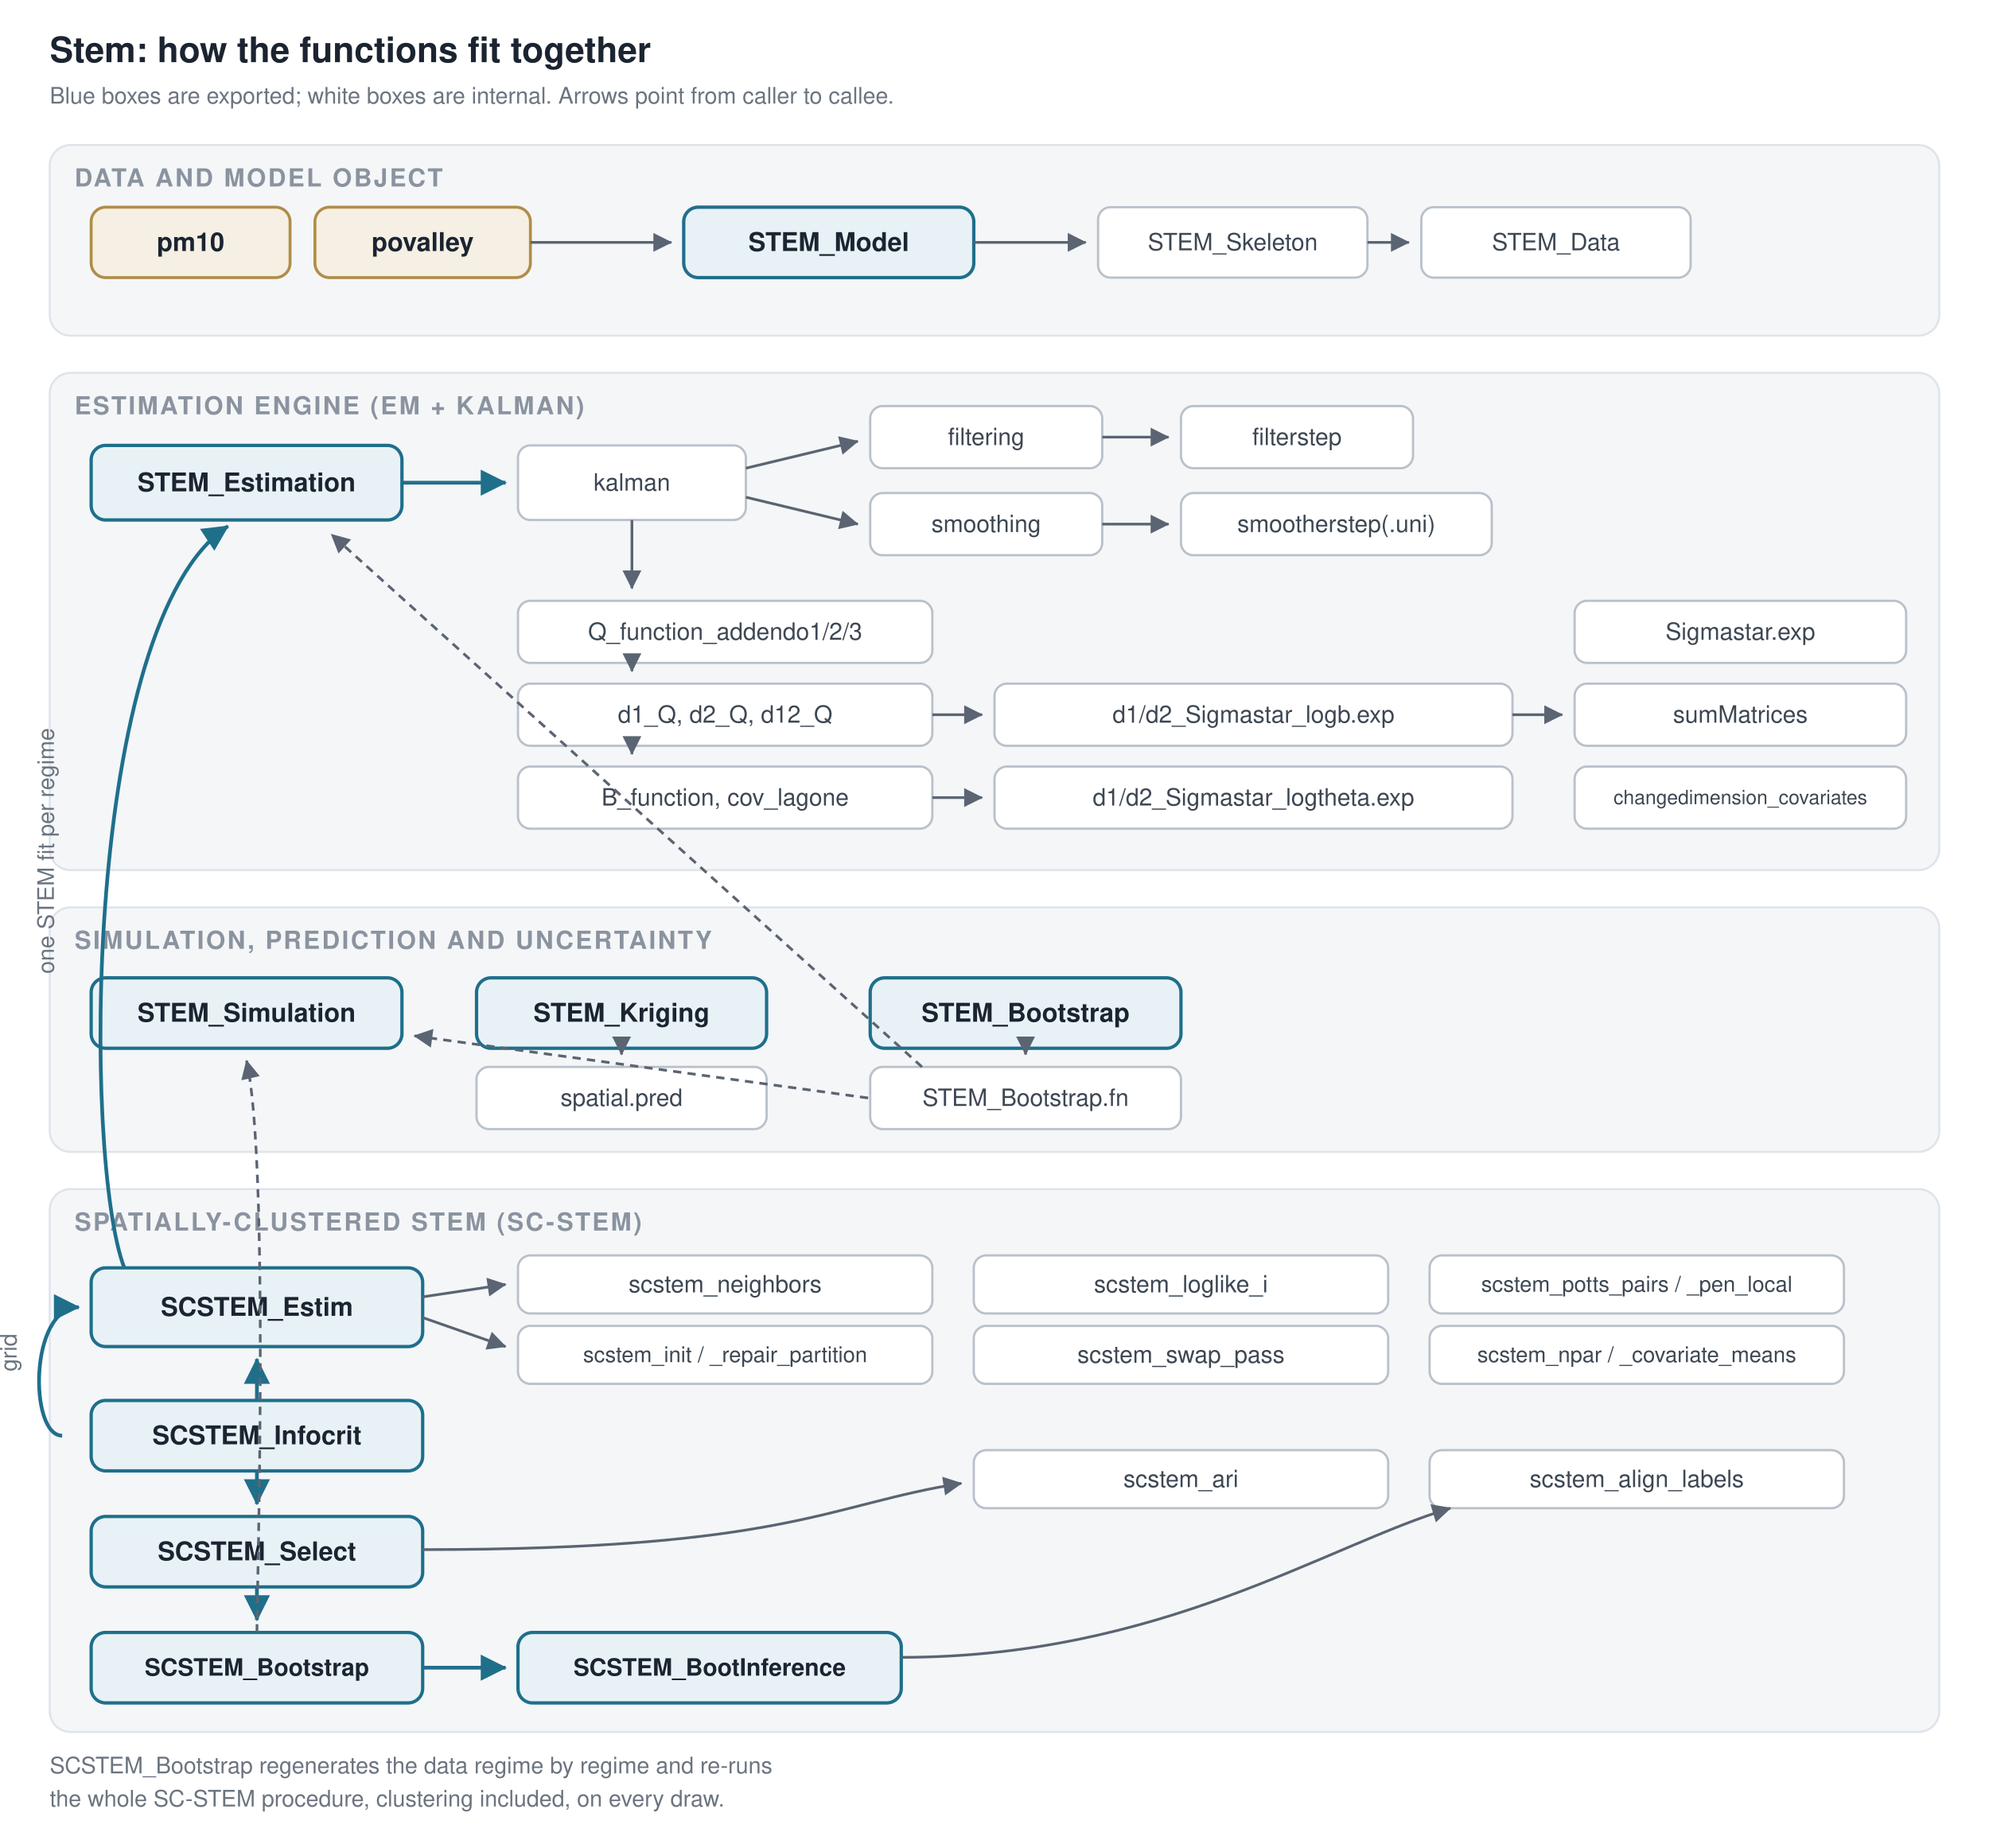
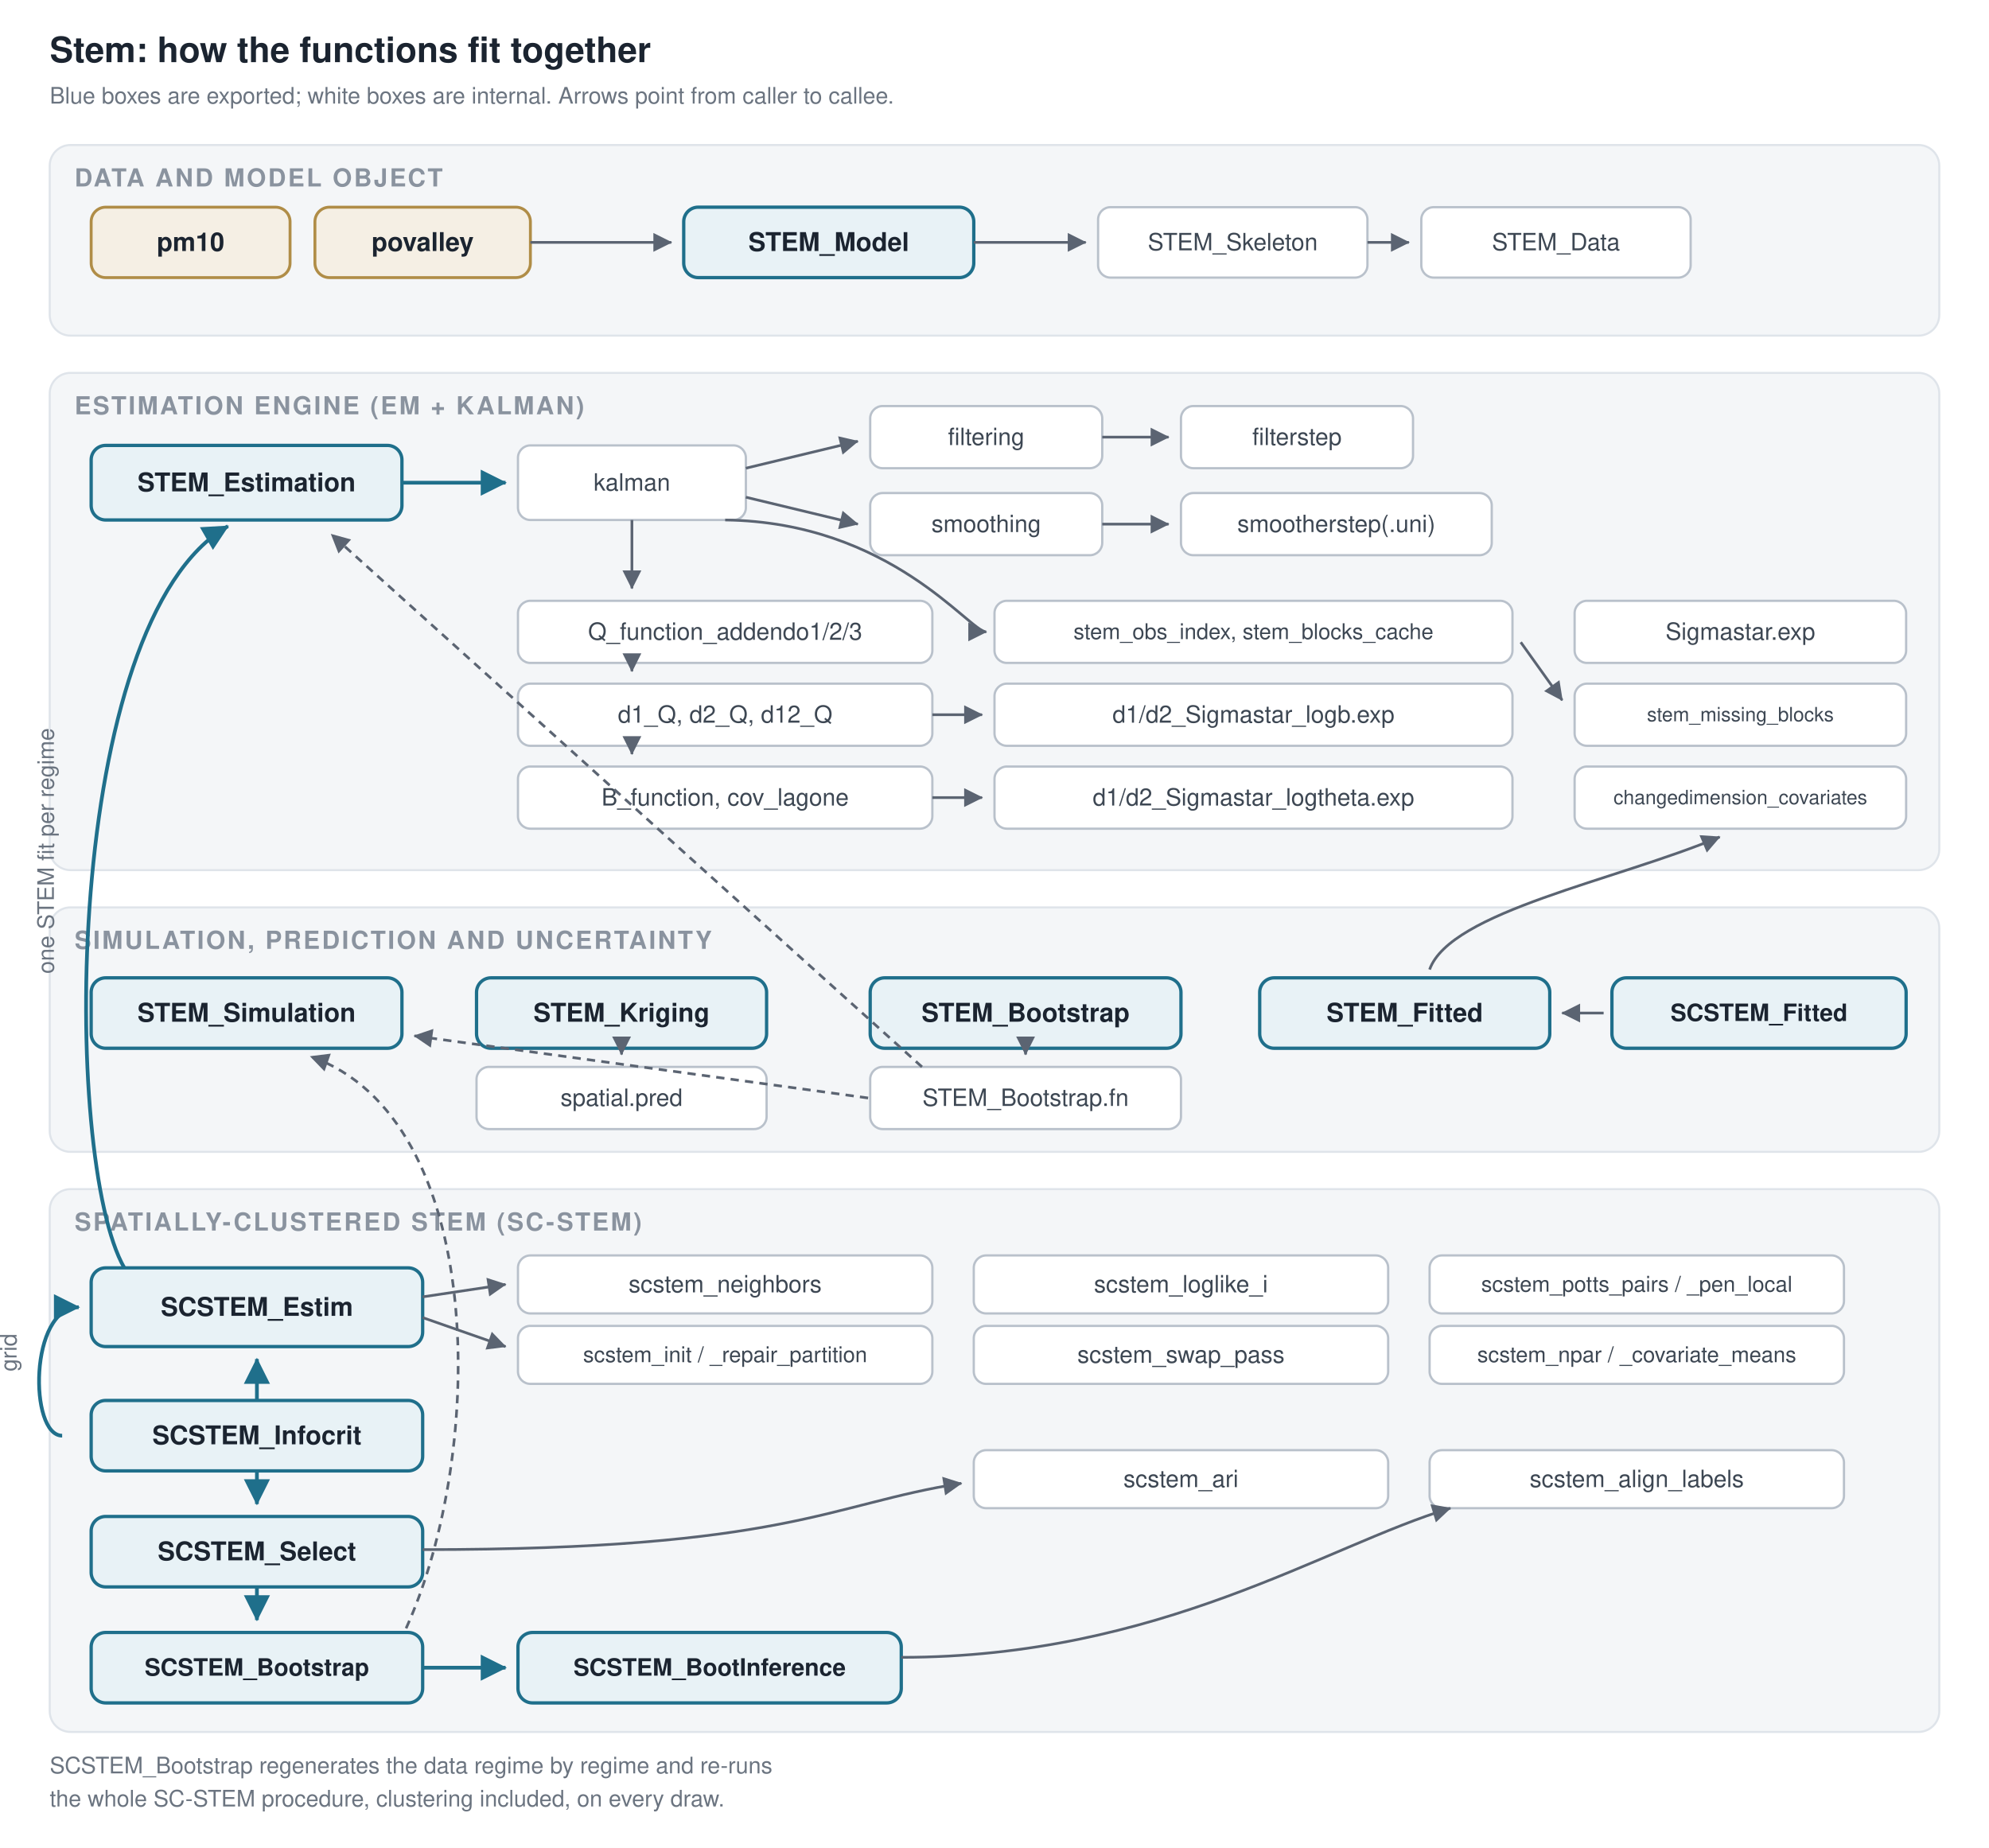
<svg xmlns="http://www.w3.org/2000/svg" viewBox="0 0 960 892" font-family="ui-sans-serif, system-ui, -apple-system, 'Segoe UI', Helvetica, Arial, sans-serif">
  <defs>
    <marker id="arrow" viewBox="0 0 10 10" refX="9.5" refY="5" markerWidth="7" markerHeight="7" orient="auto-start-reverse">
      <path d="M 0 0 L 10 5 L 0 10 z" fill="#5b6472" />
    </marker>
    <marker id="arrowAccent" viewBox="0 0 10 10" refX="9.5" refY="5" markerWidth="7" markerHeight="7" orient="auto-start-reverse">
      <path d="M 0 0 L 10 5 L 0 10 z" fill="#1f6f8b" />
    </marker>
    <style>
      .band     { fill:#f4f6f8; stroke:#dfe4ea; stroke-width:1; rx:10; }
      .bandlab  { font-size:12px; font-weight:600; fill:#8a939f; letter-spacing:.08em; }
      .exported { fill:#e8f2f6; stroke:#1f6f8b; stroke-width:1.6; rx:7; }
      .internal { fill:#ffffff; stroke:#b9c1cb; stroke-width:1.1; rx:6; }
      .dataset  { fill:#f5efe4; stroke:#b08d47; stroke-width:1.4; rx:7; }
      .edge     { stroke:#5b6472; stroke-width:1.3; fill:none; marker-end:url(#arrow); }
      .edgeA    { stroke:#1f6f8b; stroke-width:1.8; fill:none; marker-end:url(#arrowAccent); }
      .note     { font-size:11px; fill:#6b7480; }
    </style>
  </defs>
  <rect width="960" height="892" fill="#ffffff" />
  <text x="24" y="30" font-size="17" font-weight="700" fill="#1b2430">Stem: how the functions fit together</text>
  <text x="24" y="50" font-size="11" fill="#6b7480">Blue boxes are exported; white boxes are internal. Arrows point from caller to callee.</text>
  <rect class="band" x="24" y="70" width="912" height="92" />
  <text x="36" y="90" class="bandlab">DATA AND MODEL OBJECT</text>
  <rect class="band" x="24" y="180" width="912" height="240" />
  <text x="36" y="200" class="bandlab">ESTIMATION ENGINE (EM + KALMAN)</text>
  <rect class="band" x="24" y="438" width="912" height="118" />
  <text x="36" y="458" class="bandlab">SIMULATION, PREDICTION AND UNCERTAINTY</text>
  <rect class="band" x="24" y="574" width="912" height="262" />
  <text x="36" y="594" class="bandlab">SPATIALLY-CLUSTERED STEM (SC-STEM)</text>
  <rect class="dataset" x="44" y="100" width="96" height="34" />
  <text x="92" y="121.17" text-anchor="middle" font-size="12.5" font-weight="600" fill="#1b2430">pm10</text>
  <rect class="dataset" x="152" y="100" width="104" height="34" />
  <text x="204" y="121.17" text-anchor="middle" font-size="12.5" font-weight="600" fill="#1b2430">povalley</text>
  <rect class="exported" x="330" y="100" width="140" height="34" />
  <text x="400" y="121.17" text-anchor="middle" font-size="12.5" font-weight="600" fill="#1b2430">STEM_Model</text>
  <rect class="internal" x="530" y="100" width="130" height="34" />
  <text x="595" y="120.83" text-anchor="middle" font-size="11.5" fill="#3d4753">STEM_Skeleton</text>
  <rect class="internal" x="686" y="100" width="130" height="34" />
  <text x="751" y="120.83" text-anchor="middle" font-size="11.5" fill="#3d4753">STEM_Data</text>
  <rect class="exported" x="44" y="215" width="150" height="36" />
  <text x="119" y="237.17" text-anchor="middle" font-size="12.5" font-weight="600" fill="#1b2430">STEM_Estimation</text>
  <rect class="internal" x="250" y="215" width="110" height="36" />
  <text x="305" y="236.83" text-anchor="middle" font-size="11.5" fill="#3d4753">kalman</text>
  <rect class="internal" x="420" y="196" width="112" height="30" />
  <text x="476" y="214.83" text-anchor="middle" font-size="11.5" fill="#3d4753">filtering</text>
  <rect class="internal" x="570" y="196" width="112" height="30" />
  <text x="626" y="214.83" text-anchor="middle" font-size="11.5" fill="#3d4753">filterstep</text>
  <rect class="internal" x="420" y="238" width="112" height="30" />
  <text x="476" y="256.83" text-anchor="middle" font-size="11.5" fill="#3d4753">smoothing</text>
  <rect class="internal" x="570" y="238" width="150" height="30" />
  <text x="645" y="256.83" text-anchor="middle" font-size="11.5" fill="#3d4753">smootherstep(.uni)</text>
  <rect class="internal" x="250" y="290" width="200" height="30" />
  <text x="350" y="308.83" text-anchor="middle" font-size="11.5" fill="#3d4753">Q_function_addendo1/2/3</text>
  <rect class="internal" x="250" y="330" width="200" height="30" />
  <text x="350" y="348.83" text-anchor="middle" font-size="11.5" fill="#3d4753">d1_Q, d2_Q, d12_Q</text>
  <rect class="internal" x="250" y="370" width="200" height="30" />
  <text x="350" y="388.83" text-anchor="middle" font-size="11.5" fill="#3d4753">B_function, cov_lagone</text>
+   <rect class="internal" x="480" y="290" width="250" height="30" />
+   <text x="605" y="308.5" text-anchor="middle" font-size="10.5" fill="#3d4753">stem_obs_index, stem_blocks_cache</text>
  <rect class="internal" x="480" y="330" width="250" height="30" />
  <text x="605" y="348.83" text-anchor="middle" font-size="11.5" fill="#3d4753">d1/d2_Sigmastar_logb.exp</text>
  <rect class="internal" x="480" y="370" width="250" height="30" />
  <text x="605" y="388.83" text-anchor="middle" font-size="11.5" fill="#3d4753">d1/d2_Sigmastar_logtheta.exp</text>
  <rect class="internal" x="760" y="290" width="160" height="30" />
  <text x="840" y="308.83" text-anchor="middle" font-size="11.5" fill="#3d4753">Sigmastar.exp</text>
  <rect class="internal" x="760" y="330" width="160" height="30" />
-   <text x="840" y="348.83" text-anchor="middle" font-size="11.5" fill="#3d4753">sumMatrices</text>
+   <text x="840" y="348.17" text-anchor="middle" font-size="9.5" fill="#3d4753">stem_missing_blocks</text>
  <rect class="internal" x="760" y="370" width="160" height="30" />
  <text x="840" y="388.17" text-anchor="middle" font-size="9.5" fill="#3d4753">changedimension_covariates</text>
  <rect class="exported" x="44" y="472" width="150" height="34" />
  <text x="119" y="493.17" text-anchor="middle" font-size="12.5" font-weight="600" fill="#1b2430">STEM_Simulation</text>
  <rect class="exported" x="230" y="472" width="140" height="34" />
  <text x="300" y="493.17" text-anchor="middle" font-size="12.5" font-weight="600" fill="#1b2430">STEM_Kriging</text>
  <rect class="internal" x="230" y="515" width="140" height="30" />
  <text x="300" y="533.83" text-anchor="middle" font-size="11.5" fill="#3d4753">spatial.pred</text>
  <rect class="exported" x="420" y="472" width="150" height="34" />
  <text x="495" y="493.17" text-anchor="middle" font-size="12.5" font-weight="600" fill="#1b2430">STEM_Bootstrap</text>
  <rect class="internal" x="420" y="515" width="150" height="30" />
  <text x="495" y="533.83" text-anchor="middle" font-size="11.5" fill="#3d4753">STEM_Bootstrap.fn</text>
+   <rect class="exported" x="608" y="472" width="140" height="34" />
+   <text x="678" y="493.17" text-anchor="middle" font-size="12.5" font-weight="600" fill="#1b2430">STEM_Fitted</text>
+   <rect class="exported" x="778" y="472" width="142" height="34" />
+   <text x="849" y="492.83" text-anchor="middle" font-size="11.5" font-weight="600" fill="#1b2430">SCSTEM_Fitted</text>
  <rect class="exported" x="44" y="612" width="160" height="38" />
  <text x="124" y="635.17" text-anchor="middle" font-size="12.5" font-weight="600" fill="#1b2430">SCSTEM_Estim</text>
  <rect class="exported" x="44" y="676" width="160" height="34" />
  <text x="124" y="697.17" text-anchor="middle" font-size="12.5" font-weight="600" fill="#1b2430">SCSTEM_Infocrit</text>
  <rect class="exported" x="44" y="732" width="160" height="34" />
  <text x="124" y="753.17" text-anchor="middle" font-size="12.5" font-weight="600" fill="#1b2430">SCSTEM_Select</text>
  <rect class="exported" x="44" y="788" width="160" height="34" />
  <text x="124" y="808.83" text-anchor="middle" font-size="11.5" font-weight="600" fill="#1b2430">SCSTEM_Bootstrap</text>
  <rect class="exported" x="250" y="788" width="185" height="34" />
  <text x="342.5" y="808.83" text-anchor="middle" font-size="11.5" font-weight="600" fill="#1b2430">SCSTEM_BootInference</text>
  <rect class="internal" x="250" y="606" width="200" height="28" />
  <text x="350" y="623.83" text-anchor="middle" font-size="11.5" fill="#3d4753">scstem_neighbors</text>
  <rect class="internal" x="250" y="640" width="200" height="28" />
  <text x="350" y="657.5" text-anchor="middle" font-size="10.5" fill="#3d4753">scstem_init / _repair_partition</text>
  <rect class="internal" x="470" y="606" width="200" height="28" />
  <text x="570" y="623.83" text-anchor="middle" font-size="11.5" fill="#3d4753">scstem_loglike_i</text>
  <rect class="internal" x="470" y="640" width="200" height="28" />
  <text x="570" y="657.83" text-anchor="middle" font-size="11.5" fill="#3d4753">scstem_swap_pass</text>
  <rect class="internal" x="690" y="606" width="200" height="28" />
  <text x="790" y="623.5" text-anchor="middle" font-size="10.5" fill="#3d4753">scstem_potts_pairs / _pen_local</text>
  <rect class="internal" x="690" y="640" width="200" height="28" />
  <text x="790" y="657.5" text-anchor="middle" font-size="10.5" fill="#3d4753">scstem_npar / _covariate_means</text>
  <rect class="internal" x="470" y="700" width="200" height="28" />
  <text x="570" y="717.83" text-anchor="middle" font-size="11.5" fill="#3d4753">scstem_ari</text>
  <rect class="internal" x="690" y="700" width="200" height="28" />
  <text x="790" y="717.83" text-anchor="middle" font-size="11.5" fill="#3d4753">scstem_align_labels</text>
  <path class="edge" d="M 256 117 L 324 117" />
  <path class="edge" d="M 470 117 L 524 117" />
  <path class="edge" d="M 660 117 L 680 117" />
  <path class="edgeA" d="M 194 233 L 244 233" />
  <path class="edge" d="M 360 226 L 414 213" />
  <path class="edge" d="M 532 211 L 564 211" />
  <path class="edge" d="M 360 240 L 414 253" />
  <path class="edge" d="M 532 253 L 564 253" />
  <path class="edge" d="M 305 251 L 305 284" />
  <path class="edge" d="M 305 320 L 305 324" />
  <path class="edge" d="M 305 360 L 305 364" />
  <path class="edge" d="M 450 345 L 474 345" />
  <path class="edge" d="M 450 385 L 474 385" />
-   <path class="edge" d="M 730 345 L 754 345" />
+   <path class="edge" d="M 350 251 C 430 252 468 305 476 305" />
+   <path class="edge" d="M 734 310 L 754 338" />
  <path class="edge" d="M 300 506 L 300 509" />
  <path class="edge" d="M 495 506 L 495 509" />
+   <path class="edge" d="M 774 489 L 754 489" />
+   <path class="edge" d="M 690 468 C 700 440 780 425 830 404" />
  <path class="edge" d="M 419 530 L 200 500" stroke-dasharray="4 3" />
  <path class="edge" d="M 445 515 L 160 258" stroke-dasharray="4 3" />
  <path class="edgeA" d="M 124 710 L 124 726" />
  <path class="edgeA" d="M 124 766 L 124 782" />
  <path class="edgeA" d="M 204 805 L 244 805" />
  <path class="edgeA" d="M 124 676 L 124 656" />
  <path class="edgeA" d="M 30 693 C 14 693 14 631 38 631" />
  <path class="edge" d="M 204 626 L 244 620" />
  <path class="edge" d="M 204 636 L 244 650" />
  <path class="edge" d="M 204 748 C 380 748 400 726 464 716" />
  <path class="edge" d="M 435 800 C 560 800 640 746 700 728" />
-   <path class="edgeA" d="M 60 612 C 40 560 40 300 110 254" />
-   <path class="edge" d="M 124 788 C 124 770 130 560 119 512" stroke-dasharray="4 3" />
+   <path class="edgeA" d="M 60 612 C 30 560 30 300 110 254" />
+   <path class="edge" d="M 196 786 C 235 700 235 540 150 510" stroke-dasharray="4 3" />
  <text x="8" y="662" class="note" transform="rotate(-90 8 662)">grid</text>
  <text x="26" y="470" class="note" transform="rotate(-90 26 470)">one STEM fit per regime</text>
  <text x="24" y="856" class="note">SCSTEM_Bootstrap regenerates the data regime by regime and re-runs</text>
  <text x="24" y="872" class="note">the whole SC-STEM procedure, clustering included, on every draw.</text>
</svg>
